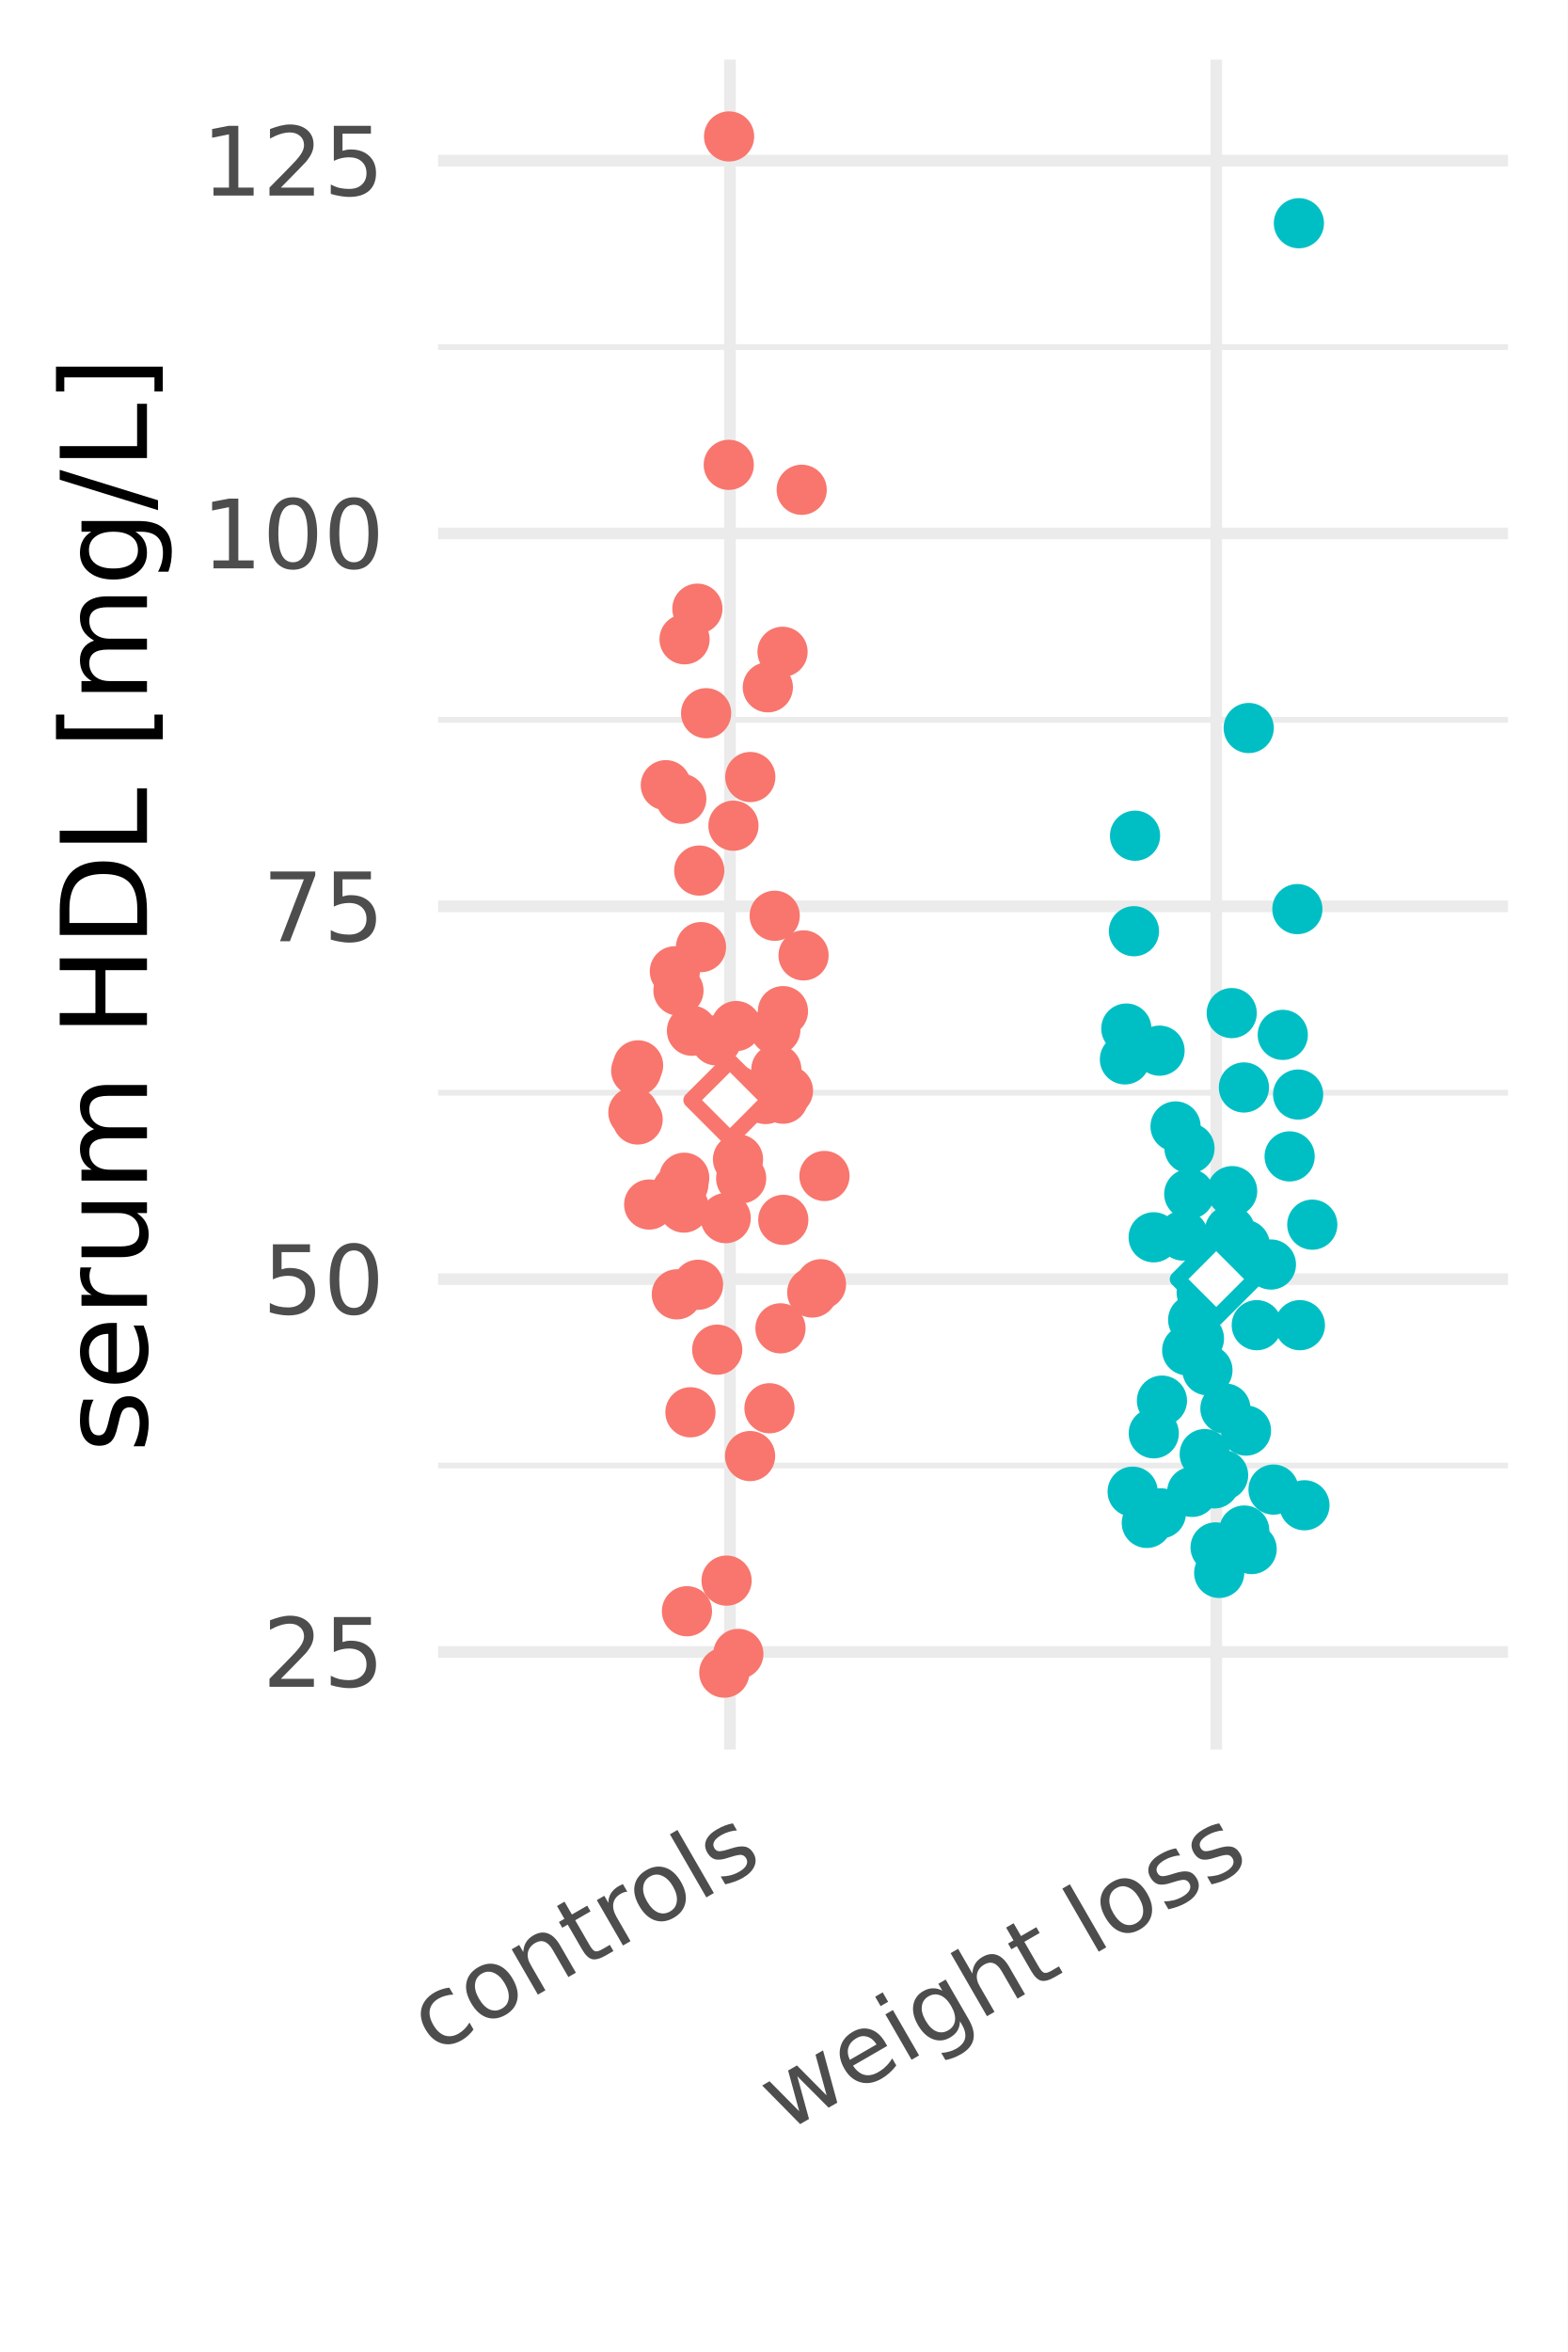
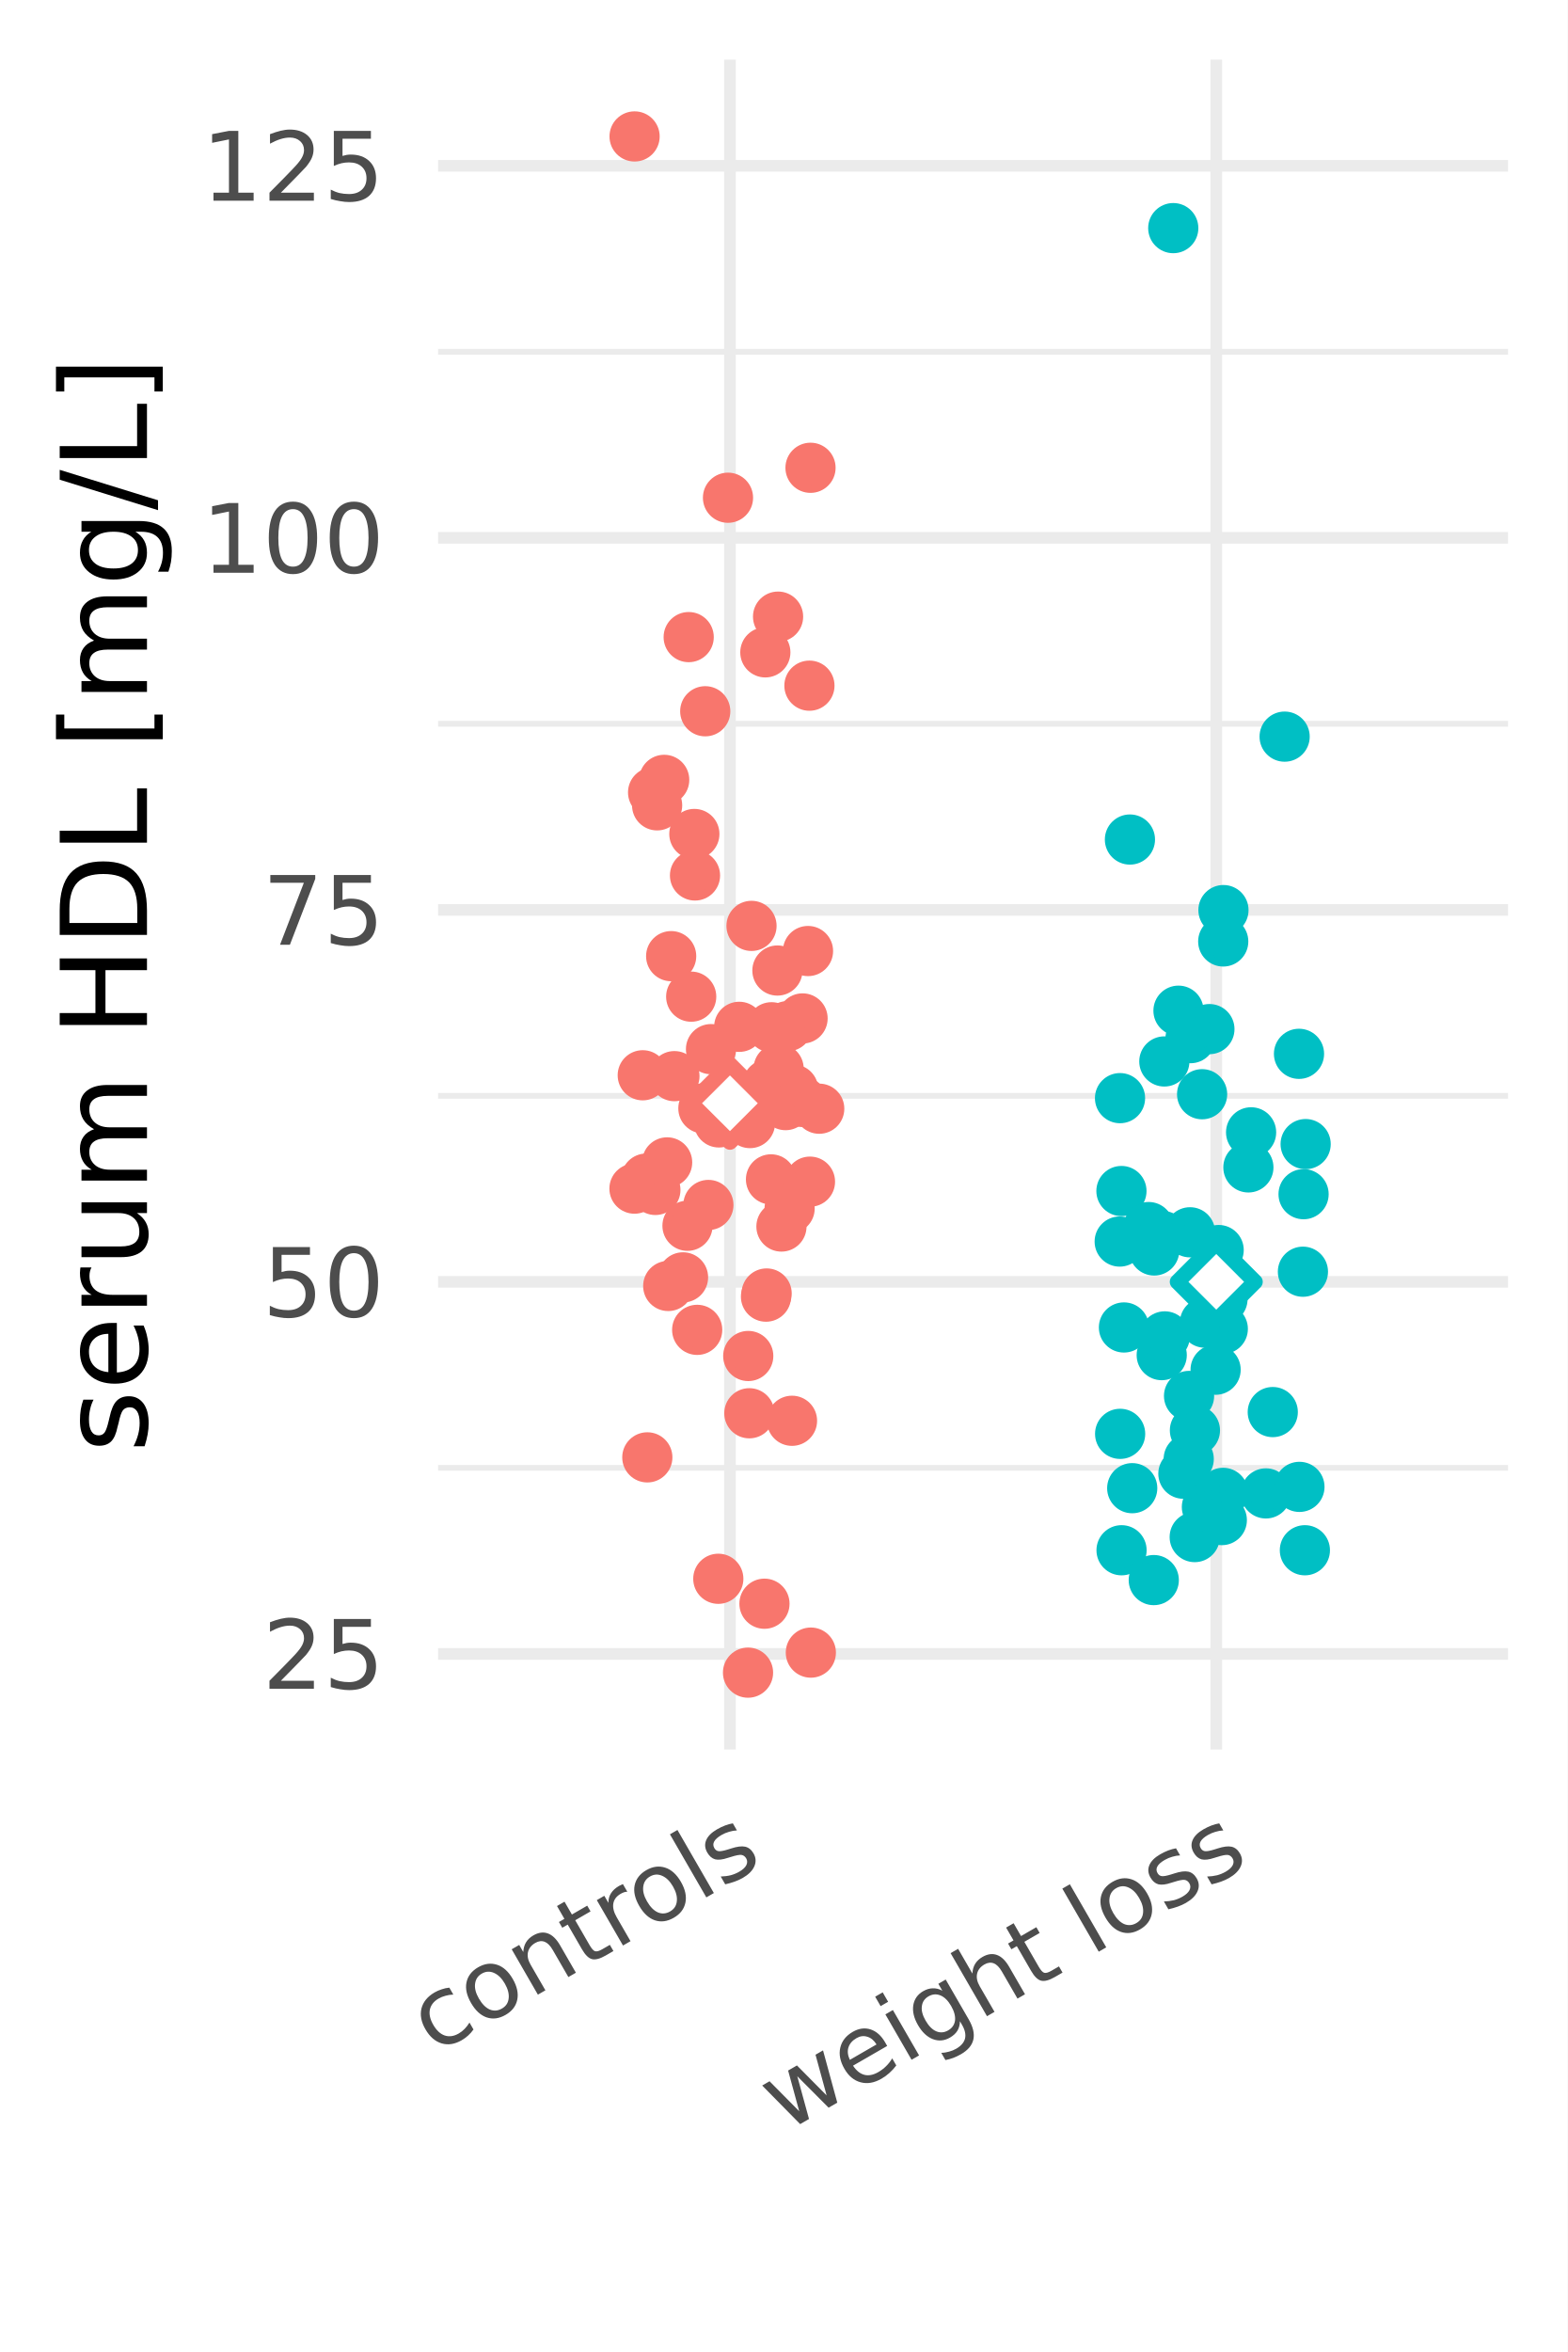
<svg xmlns="http://www.w3.org/2000/svg" class="svglite" width="144.00pt" height="216.00pt" viewBox="0 0 144.00 216.00">
  <defs>
    <style type="text/css">
    .svglite line, .svglite polyline, .svglite polygon, .svglite path, .svglite rect, .svglite circle {
      fill: none;
      stroke: #000000;
      stroke-linecap: round;
      stroke-linejoin: round;
      stroke-miterlimit: 10.00;
    }
  </style>
  </defs>
  <rect width="100%" height="100%" style="stroke: none; fill: #FFFFFF;" />
  <defs>
    <clipPath id="cpMC4wMHwxNDQuMDB8MC4wMHwyMTYuMDA=">
      <rect x="0.00" y="0.00" width="144.00" height="216.00" />
    </clipPath>
  </defs>
  <g clip-path="url(#cpMC4wMHwxNDQuMDB8MC4wMHwyMTYuMDA=)">
</g>
  <defs>
    <clipPath id="cpNDAuMjR8MTM4LjUyfDUuNDh8MTYwLjY3">
      <rect x="40.24" y="5.48" width="98.28" height="155.19" />
    </clipPath>
  </defs>
  <g clip-path="url(#cpNDAuMjR8MTM4LjUyfDUuNDh8MTYwLjY3)">
-     <polyline points="40.24,134.59 138.52,134.59 " style="stroke-width: 0.53; stroke: #EBEBEB; stroke-linecap: butt;" />
-     <polyline points="40.24,100.35 138.52,100.35 " style="stroke-width: 0.53; stroke: #EBEBEB; stroke-linecap: butt;" />
-     <polyline points="40.24,66.11 138.52,66.11 " style="stroke-width: 0.53; stroke: #EBEBEB; stroke-linecap: butt;" />
-     <polyline points="40.24,31.87 138.52,31.87 " style="stroke-width: 0.53; stroke: #EBEBEB; stroke-linecap: butt;" />
-     <polyline points="40.24,151.71 138.52,151.71 " style="stroke-width: 1.07; stroke: #EBEBEB; stroke-linecap: butt;" />
-     <polyline points="40.24,117.47 138.52,117.47 " style="stroke-width: 1.07; stroke: #EBEBEB; stroke-linecap: butt;" />
-     <polyline points="40.24,83.23 138.52,83.23 " style="stroke-width: 1.07; stroke: #EBEBEB; stroke-linecap: butt;" />
-     <polyline points="40.24,48.99 138.52,48.99 " style="stroke-width: 1.07; stroke: #EBEBEB; stroke-linecap: butt;" />
-     <polyline points="40.24,14.75 138.52,14.75 " style="stroke-width: 1.07; stroke: #EBEBEB; stroke-linecap: butt;" />
+     <polyline points="40.24,134.80 138.52,134.80 " style="stroke-width: 0.53; stroke: #EBEBEB; stroke-linecap: butt;" />
+     <polyline points="40.24,100.64 138.52,100.64 " style="stroke-width: 0.53; stroke: #EBEBEB; stroke-linecap: butt;" />
+     <polyline points="40.24,66.47 138.52,66.47 " style="stroke-width: 0.53; stroke: #EBEBEB; stroke-linecap: butt;" />
+     <polyline points="40.24,32.31 138.52,32.31 " style="stroke-width: 0.53; stroke: #EBEBEB; stroke-linecap: butt;" />
+     <polyline points="40.24,151.89 138.52,151.89 " style="stroke-width: 1.07; stroke: #EBEBEB; stroke-linecap: butt;" />
+     <polyline points="40.24,117.72 138.52,117.72 " style="stroke-width: 1.07; stroke: #EBEBEB; stroke-linecap: butt;" />
+     <polyline points="40.24,83.56 138.52,83.56 " style="stroke-width: 1.07; stroke: #EBEBEB; stroke-linecap: butt;" />
+     <polyline points="40.24,49.39 138.52,49.39 " style="stroke-width: 1.07; stroke: #EBEBEB; stroke-linecap: butt;" />
+     <polyline points="40.24,15.23 138.52,15.23 " style="stroke-width: 1.07; stroke: #EBEBEB; stroke-linecap: butt;" />
    <polyline points="67.05,160.67 67.05,5.48 " style="stroke-width: 1.07; stroke: #EBEBEB; stroke-linecap: butt;" />
    <polyline points="111.72,160.67 111.72,5.48 " style="stroke-width: 1.07; stroke: #EBEBEB; stroke-linecap: butt;" />
-     <circle cx="75.41" cy="117.94" r="1.95" style="stroke-width: 0.71; stroke: #F8766D; fill: #F8766D;" />
-     <circle cx="68.90" cy="133.72" r="1.95" style="stroke-width: 0.71; stroke: #F8766D; fill: #F8766D;" />
-     <circle cx="61.16" cy="72.11" r="1.95" style="stroke-width: 0.71; stroke: #F8766D; fill: #F8766D;" />
-     <circle cx="68.08" cy="108.22" r="1.95" style="stroke-width: 0.71; stroke: #F8766D; fill: #F8766D;" />
-     <circle cx="71.16" cy="84.10" r="1.95" style="stroke-width: 0.71; stroke: #F8766D; fill: #F8766D;" />
-     <circle cx="58.18" cy="102.17" r="1.95" style="stroke-width: 0.71; stroke: #F8766D; fill: #F8766D;" />
-     <circle cx="59.63" cy="110.62" r="1.95" style="stroke-width: 0.71; stroke: #F8766D; fill: #F8766D;" />
-     <circle cx="70.68" cy="129.33" r="1.95" style="stroke-width: 0.71; stroke: #F8766D; fill: #F8766D;" />
-     <circle cx="58.44" cy="98.33" r="1.95" style="stroke-width: 0.71; stroke: #F8766D; fill: #F8766D;" />
-     <circle cx="63.56" cy="94.66" r="1.95" style="stroke-width: 0.71; stroke: #F8766D; fill: #F8766D;" />
-     <circle cx="73.81" cy="87.74" r="1.95" style="stroke-width: 0.71; stroke: #F8766D; fill: #F8766D;" />
-     <circle cx="74.61" cy="118.70" r="1.95" style="stroke-width: 0.71; stroke: #F8766D; fill: #F8766D;" />
-     <circle cx="71.92" cy="92.86" r="1.95" style="stroke-width: 0.71; stroke: #F8766D; fill: #F8766D;" />
-     <circle cx="68.92" cy="71.36" r="1.95" style="stroke-width: 0.71; stroke: #F8766D; fill: #F8766D;" />
-     <circle cx="64.12" cy="117.99" r="1.95" style="stroke-width: 0.71; stroke: #F8766D; fill: #F8766D;" />
-     <circle cx="64.06" cy="55.90" r="1.95" style="stroke-width: 0.71; stroke: #F8766D; fill: #F8766D;" />
-     <circle cx="71.24" cy="100.59" r="1.95" style="stroke-width: 0.71; stroke: #F8766D; fill: #F8766D;" />
-     <circle cx="64.23" cy="79.95" r="1.95" style="stroke-width: 0.71; stroke: #F8766D; fill: #F8766D;" />
-     <circle cx="62.88" cy="58.71" r="1.95" style="stroke-width: 0.71; stroke: #F8766D; fill: #F8766D;" />
-     <circle cx="66.94" cy="42.69" r="1.95" style="stroke-width: 0.71; stroke: #F8766D; fill: #F8766D;" />
-     <circle cx="63.42" cy="129.70" r="1.95" style="stroke-width: 0.71; stroke: #F8766D; fill: #F8766D;" />
-     <circle cx="66.74" cy="145.16" r="1.95" style="stroke-width: 0.71; stroke: #F8766D; fill: #F8766D;" />
-     <circle cx="72.38" cy="100.17" r="1.95" style="stroke-width: 0.71; stroke: #F8766D; fill: #F8766D;" />
-     <circle cx="62.32" cy="90.97" r="1.95" style="stroke-width: 0.71; stroke: #F8766D; fill: #F8766D;" />
-     <circle cx="62.77" cy="108.76" r="1.95" style="stroke-width: 0.71; stroke: #F8766D; fill: #F8766D;" />
-     <circle cx="67.37" cy="75.83" r="1.95" style="stroke-width: 0.71; stroke: #F8766D; fill: #F8766D;" />
-     <circle cx="67.70" cy="100.16" r="1.95" style="stroke-width: 0.71; stroke: #F8766D; fill: #F8766D;" />
-     <circle cx="64.86" cy="65.50" r="1.95" style="stroke-width: 0.71; stroke: #F8766D; fill: #F8766D;" />
-     <circle cx="63.10" cy="147.97" r="1.95" style="stroke-width: 0.71; stroke: #F8766D; fill: #F8766D;" />
-     <circle cx="62.20" cy="109.33" r="1.95" style="stroke-width: 0.71; stroke: #F8766D; fill: #F8766D;" />
-     <circle cx="70.53" cy="63.12" r="1.95" style="stroke-width: 0.71; stroke: #F8766D; fill: #F8766D;" />
-     <circle cx="58.57" cy="102.81" r="1.95" style="stroke-width: 0.71; stroke: #F8766D; fill: #F8766D;" />
-     <circle cx="71.95" cy="112.03" r="1.95" style="stroke-width: 0.71; stroke: #F8766D; fill: #F8766D;" />
-     <circle cx="67.82" cy="151.89" r="1.95" style="stroke-width: 0.71; stroke: #F8766D; fill: #F8766D;" />
-     <circle cx="66.66" cy="111.87" r="1.95" style="stroke-width: 0.71; stroke: #F8766D; fill: #F8766D;" />
-     <circle cx="66.53" cy="153.61" r="1.95" style="stroke-width: 0.71; stroke: #F8766D; fill: #F8766D;" />
-     <circle cx="64.39" cy="86.98" r="1.95" style="stroke-width: 0.71; stroke: #F8766D; fill: #F8766D;" />
-     <circle cx="62.17" cy="118.87" r="1.95" style="stroke-width: 0.71; stroke: #F8766D; fill: #F8766D;" />
-     <circle cx="62.85" cy="108.16" r="1.95" style="stroke-width: 0.71; stroke: #F8766D; fill: #F8766D;" />
-     <circle cx="71.69" cy="121.99" r="1.95" style="stroke-width: 0.71; stroke: #F8766D; fill: #F8766D;" />
-     <circle cx="62.58" cy="73.36" r="1.95" style="stroke-width: 0.71; stroke: #F8766D; fill: #F8766D;" />
-     <circle cx="71.87" cy="100.76" r="1.95" style="stroke-width: 0.71; stroke: #F8766D; fill: #F8766D;" />
-     <circle cx="70.32" cy="100.93" r="1.95" style="stroke-width: 0.71; stroke: #F8766D; fill: #F8766D;" />
-     <circle cx="58.61" cy="97.84" r="1.95" style="stroke-width: 0.71; stroke: #F8766D; fill: #F8766D;" />
-     <circle cx="67.62" cy="94.23" r="1.95" style="stroke-width: 0.71; stroke: #F8766D; fill: #F8766D;" />
-     <circle cx="61.99" cy="89.20" r="1.95" style="stroke-width: 0.71; stroke: #F8766D; fill: #F8766D;" />
-     <circle cx="71.93" cy="100.90" r="1.95" style="stroke-width: 0.71; stroke: #F8766D; fill: #F8766D;" />
-     <circle cx="71.88" cy="59.86" r="1.95" style="stroke-width: 0.71; stroke: #F8766D; fill: #F8766D;" />
-     <circle cx="71.31" cy="98.22" r="1.95" style="stroke-width: 0.71; stroke: #F8766D; fill: #F8766D;" />
-     <circle cx="65.78" cy="95.54" r="1.95" style="stroke-width: 0.71; stroke: #F8766D; fill: #F8766D;" />
-     <circle cx="65.88" cy="123.95" r="1.95" style="stroke-width: 0.71; stroke: #F8766D; fill: #F8766D;" />
-     <circle cx="67.79" cy="106.47" r="1.95" style="stroke-width: 0.71; stroke: #F8766D; fill: #F8766D;" />
-     <circle cx="66.97" cy="12.53" r="1.95" style="stroke-width: 0.71; stroke: #F8766D; fill: #F8766D;" />
-     <circle cx="73.64" cy="44.98" r="1.95" style="stroke-width: 0.71; stroke: #F8766D; fill: #F8766D;" />
-     <circle cx="71.22" cy="94.56" r="1.95" style="stroke-width: 0.71; stroke: #F8766D; fill: #F8766D;" />
-     <circle cx="75.73" cy="108.00" r="1.95" style="stroke-width: 0.71; stroke: #F8766D; fill: #F8766D;" />
-     <circle cx="62.82" cy="110.90" r="1.95" style="stroke-width: 0.71; stroke: #F8766D; fill: #F8766D;" />
-     <circle cx="114.33" cy="114.85" r="1.95" style="stroke-width: 0.71; stroke: #00BFC4; fill: #00BFC4;" />
-     <circle cx="105.97" cy="113.63" r="1.95" style="stroke-width: 0.71; stroke: #00BFC4; fill: #00BFC4;" />
-     <circle cx="119.24" cy="100.52" r="1.95" style="stroke-width: 0.71; stroke: #00BFC4; fill: #00BFC4;" />
-     <circle cx="111.99" cy="144.45" r="1.95" style="stroke-width: 0.71; stroke: #00BFC4; fill: #00BFC4;" />
-     <circle cx="107.98" cy="103.45" r="1.95" style="stroke-width: 0.71; stroke: #00BFC4; fill: #00BFC4;" />
-     <circle cx="112.56" cy="129.36" r="1.95" style="stroke-width: 0.71; stroke: #00BFC4; fill: #00BFC4;" />
-     <circle cx="113.18" cy="109.39" r="1.95" style="stroke-width: 0.71; stroke: #00BFC4; fill: #00BFC4;" />
-     <circle cx="111.66" cy="142.11" r="1.95" style="stroke-width: 0.71; stroke: #00BFC4; fill: #00BFC4;" />
-     <circle cx="114.34" cy="114.33" r="1.95" style="stroke-width: 0.71; stroke: #00BFC4; fill: #00BFC4;" />
-     <circle cx="112.98" cy="113.02" r="1.95" style="stroke-width: 0.71; stroke: #00BFC4; fill: #00BFC4;" />
-     <circle cx="106.51" cy="96.49" r="1.95" style="stroke-width: 0.71; stroke: #00BFC4; fill: #00BFC4;" />
-     <circle cx="103.46" cy="94.46" r="1.95" style="stroke-width: 0.71; stroke: #00BFC4; fill: #00BFC4;" />
-     <circle cx="110.91" cy="125.84" r="1.95" style="stroke-width: 0.71; stroke: #00BFC4; fill: #00BFC4;" />
-     <circle cx="110.38" cy="118.70" r="1.95" style="stroke-width: 0.71; stroke: #00BFC4; fill: #00BFC4;" />
-     <circle cx="114.70" cy="66.86" r="1.95" style="stroke-width: 0.71; stroke: #00BFC4; fill: #00BFC4;" />
-     <circle cx="106.63" cy="138.98" r="1.95" style="stroke-width: 0.71; stroke: #00BFC4; fill: #00BFC4;" />
-     <circle cx="109.05" cy="124.01" r="1.95" style="stroke-width: 0.71; stroke: #00BFC4; fill: #00BFC4;" />
-     <circle cx="106.73" cy="128.63" r="1.95" style="stroke-width: 0.71; stroke: #00BFC4; fill: #00BFC4;" />
-     <circle cx="103.33" cy="97.29" r="1.95" style="stroke-width: 0.71; stroke: #00BFC4; fill: #00BFC4;" />
-     <circle cx="114.45" cy="131.38" r="1.95" style="stroke-width: 0.71; stroke: #00BFC4; fill: #00BFC4;" />
-     <circle cx="116.74" cy="116.13" r="1.95" style="stroke-width: 0.71; stroke: #00BFC4; fill: #00BFC4;" />
-     <circle cx="104.26" cy="76.75" r="1.95" style="stroke-width: 0.71; stroke: #00BFC4; fill: #00BFC4;" />
-     <circle cx="116.98" cy="136.80" r="1.95" style="stroke-width: 0.71; stroke: #00BFC4; fill: #00BFC4;" />
-     <circle cx="109.51" cy="137.01" r="1.95" style="stroke-width: 0.71; stroke: #00BFC4; fill: #00BFC4;" />
-     <circle cx="117.83" cy="95.04" r="1.95" style="stroke-width: 0.71; stroke: #00BFC4; fill: #00BFC4;" />
-     <circle cx="120.54" cy="112.47" r="1.95" style="stroke-width: 0.71; stroke: #00BFC4; fill: #00BFC4;" />
-     <circle cx="110.13" cy="122.93" r="1.95" style="stroke-width: 0.71; stroke: #00BFC4; fill: #00BFC4;" />
-     <circle cx="104.04" cy="136.99" r="1.95" style="stroke-width: 0.71; stroke: #00BFC4; fill: #00BFC4;" />
-     <circle cx="114.29" cy="140.56" r="1.95" style="stroke-width: 0.71; stroke: #00BFC4; fill: #00BFC4;" />
-     <circle cx="108.67" cy="113.47" r="1.95" style="stroke-width: 0.71; stroke: #00BFC4; fill: #00BFC4;" />
-     <circle cx="104.16" cy="85.52" r="1.95" style="stroke-width: 0.71; stroke: #00BFC4; fill: #00BFC4;" />
-     <circle cx="110.66" cy="133.54" r="1.95" style="stroke-width: 0.71; stroke: #00BFC4; fill: #00BFC4;" />
-     <circle cx="113.14" cy="93.04" r="1.95" style="stroke-width: 0.71; stroke: #00BFC4; fill: #00BFC4;" />
-     <circle cx="112.35" cy="135.48" r="1.95" style="stroke-width: 0.71; stroke: #00BFC4; fill: #00BFC4;" />
-     <circle cx="111.54" cy="136.23" r="1.95" style="stroke-width: 0.71; stroke: #00BFC4; fill: #00BFC4;" />
-     <circle cx="114.26" cy="99.87" r="1.95" style="stroke-width: 0.71; stroke: #00BFC4; fill: #00BFC4;" />
-     <circle cx="115.44" cy="121.70" r="1.95" style="stroke-width: 0.71; stroke: #00BFC4; fill: #00BFC4;" />
-     <circle cx="119.82" cy="138.24" r="1.95" style="stroke-width: 0.71; stroke: #00BFC4; fill: #00BFC4;" />
-     <circle cx="118.46" cy="106.20" r="1.95" style="stroke-width: 0.71; stroke: #00BFC4; fill: #00BFC4;" />
-     <circle cx="119.31" cy="20.50" r="1.95" style="stroke-width: 0.71; stroke: #00BFC4; fill: #00BFC4;" />
-     <circle cx="109.60" cy="121.21" r="1.95" style="stroke-width: 0.71; stroke: #00BFC4; fill: #00BFC4;" />
-     <circle cx="119.40" cy="121.70" r="1.95" style="stroke-width: 0.71; stroke: #00BFC4; fill: #00BFC4;" />
-     <circle cx="105.98" cy="131.63" r="1.95" style="stroke-width: 0.71; stroke: #00BFC4; fill: #00BFC4;" />
-     <circle cx="109.26" cy="105.46" r="1.95" style="stroke-width: 0.71; stroke: #00BFC4; fill: #00BFC4;" />
-     <circle cx="119.17" cy="83.49" r="1.95" style="stroke-width: 0.71; stroke: #00BFC4; fill: #00BFC4;" />
-     <circle cx="109.24" cy="109.65" r="1.95" style="stroke-width: 0.71; stroke: #00BFC4; fill: #00BFC4;" />
-     <circle cx="114.97" cy="142.26" r="1.95" style="stroke-width: 0.71; stroke: #00BFC4; fill: #00BFC4;" />
-     <circle cx="105.34" cy="139.86" r="1.95" style="stroke-width: 0.71; stroke: #00BFC4; fill: #00BFC4;" />
-     <polygon points="67.05,104.60 70.61,101.03 67.05,97.47 63.48,101.03 " style="stroke-width: 1.42; stroke: #F8766D; fill: #FFFFFF;" />
-     <polygon points="111.72,121.03 115.28,117.47 111.72,113.90 108.16,117.47 " style="stroke-width: 1.42; stroke: #00BFC4; fill: #FFFFFF;" />
+     <circle cx="62.74" cy="117.31" r="1.95" style="stroke-width: 0.71; stroke: #F8766D; fill: #F8766D;" />
+     <circle cx="59.46" cy="133.84" r="1.95" style="stroke-width: 0.71; stroke: #F8766D; fill: #F8766D;" />
+     <circle cx="59.99" cy="72.77" r="1.95" style="stroke-width: 0.71; stroke: #F8766D; fill: #F8766D;" />
+     <circle cx="74.40" cy="108.52" r="1.95" style="stroke-width: 0.71; stroke: #F8766D; fill: #F8766D;" />
+     <circle cx="69.03" cy="85.03" r="1.95" style="stroke-width: 0.71; stroke: #F8766D; fill: #F8766D;" />
+     <circle cx="66.04" cy="103.08" r="1.95" style="stroke-width: 0.71; stroke: #F8766D; fill: #F8766D;" />
+     <circle cx="65.07" cy="110.66" r="1.95" style="stroke-width: 0.71; stroke: #F8766D; fill: #F8766D;" />
+     <circle cx="68.83" cy="129.79" r="1.95" style="stroke-width: 0.71; stroke: #F8766D; fill: #F8766D;" />
+     <circle cx="61.95" cy="98.83" r="1.95" style="stroke-width: 0.71; stroke: #F8766D; fill: #F8766D;" />
+     <circle cx="70.87" cy="94.34" r="1.95" style="stroke-width: 0.71; stroke: #F8766D; fill: #F8766D;" />
+     <circle cx="74.22" cy="87.34" r="1.95" style="stroke-width: 0.71; stroke: #F8766D; fill: #F8766D;" />
+     <circle cx="70.42" cy="118.79" r="1.95" style="stroke-width: 0.71; stroke: #F8766D; fill: #F8766D;" />
+     <circle cx="73.72" cy="93.53" r="1.95" style="stroke-width: 0.71; stroke: #F8766D; fill: #F8766D;" />
+     <circle cx="61.01" cy="71.62" r="1.95" style="stroke-width: 0.71; stroke: #F8766D; fill: #F8766D;" />
+     <circle cx="61.38" cy="118.10" r="1.95" style="stroke-width: 0.71; stroke: #F8766D; fill: #F8766D;" />
+     <circle cx="71.47" cy="56.63" r="1.95" style="stroke-width: 0.71; stroke: #F8766D; fill: #F8766D;" />
+     <circle cx="73.72" cy="101.20" r="1.95" style="stroke-width: 0.71; stroke: #F8766D; fill: #F8766D;" />
+     <circle cx="63.84" cy="80.40" r="1.95" style="stroke-width: 0.71; stroke: #F8766D; fill: #F8766D;" />
+     <circle cx="63.26" cy="58.51" r="1.95" style="stroke-width: 0.71; stroke: #F8766D; fill: #F8766D;" />
+     <circle cx="74.45" cy="42.96" r="1.95" style="stroke-width: 0.71; stroke: #F8766D; fill: #F8766D;" />
+     <circle cx="72.75" cy="130.48" r="1.95" style="stroke-width: 0.71; stroke: #F8766D; fill: #F8766D;" />
+     <circle cx="65.98" cy="144.99" r="1.95" style="stroke-width: 0.71; stroke: #F8766D; fill: #F8766D;" />
+     <circle cx="72.86" cy="100.06" r="1.95" style="stroke-width: 0.71; stroke: #F8766D; fill: #F8766D;" />
+     <circle cx="63.49" cy="91.53" r="1.95" style="stroke-width: 0.71; stroke: #F8766D; fill: #F8766D;" />
+     <circle cx="58.28" cy="109.16" r="1.95" style="stroke-width: 0.71; stroke: #F8766D; fill: #F8766D;" />
+     <circle cx="63.78" cy="76.59" r="1.95" style="stroke-width: 0.71; stroke: #F8766D; fill: #F8766D;" />
+     <circle cx="70.52" cy="99.59" r="1.95" style="stroke-width: 0.71; stroke: #F8766D; fill: #F8766D;" />
+     <circle cx="64.78" cy="65.32" r="1.95" style="stroke-width: 0.71; stroke: #F8766D; fill: #F8766D;" />
+     <circle cx="70.22" cy="147.28" r="1.95" style="stroke-width: 0.71; stroke: #F8766D; fill: #F8766D;" />
+     <circle cx="60.20" cy="109.28" r="1.95" style="stroke-width: 0.71; stroke: #F8766D; fill: #F8766D;" />
+     <circle cx="74.35" cy="62.97" r="1.95" style="stroke-width: 0.71; stroke: #F8766D; fill: #F8766D;" />
+     <circle cx="68.89" cy="103.14" r="1.95" style="stroke-width: 0.71; stroke: #F8766D; fill: #F8766D;" />
+     <circle cx="63.15" cy="112.57" r="1.95" style="stroke-width: 0.71; stroke: #F8766D; fill: #F8766D;" />
+     <circle cx="74.48" cy="151.77" r="1.95" style="stroke-width: 0.71; stroke: #F8766D; fill: #F8766D;" />
+     <circle cx="71.78" cy="112.64" r="1.95" style="stroke-width: 0.71; stroke: #F8766D; fill: #F8766D;" />
+     <circle cx="68.71" cy="153.61" r="1.95" style="stroke-width: 0.71; stroke: #F8766D; fill: #F8766D;" />
+     <circle cx="61.65" cy="87.81" r="1.95" style="stroke-width: 0.71; stroke: #F8766D; fill: #F8766D;" />
+     <circle cx="70.36" cy="119.08" r="1.95" style="stroke-width: 0.71; stroke: #F8766D; fill: #F8766D;" />
+     <circle cx="59.36" cy="108.24" r="1.95" style="stroke-width: 0.71; stroke: #F8766D; fill: #F8766D;" />
+     <circle cx="64.04" cy="122.13" r="1.95" style="stroke-width: 0.71; stroke: #F8766D; fill: #F8766D;" />
+     <circle cx="60.36" cy="73.96" r="1.95" style="stroke-width: 0.71; stroke: #F8766D; fill: #F8766D;" />
+     <circle cx="72.16" cy="101.49" r="1.95" style="stroke-width: 0.71; stroke: #F8766D; fill: #F8766D;" />
+     <circle cx="75.25" cy="101.82" r="1.95" style="stroke-width: 0.71; stroke: #F8766D; fill: #F8766D;" />
+     <circle cx="71.52" cy="98.15" r="1.95" style="stroke-width: 0.71; stroke: #F8766D; fill: #F8766D;" />
+     <circle cx="67.90" cy="94.30" r="1.95" style="stroke-width: 0.71; stroke: #F8766D; fill: #F8766D;" />
+     <circle cx="71.41" cy="89.13" r="1.95" style="stroke-width: 0.71; stroke: #F8766D; fill: #F8766D;" />
+     <circle cx="64.61" cy="101.79" r="1.95" style="stroke-width: 0.71; stroke: #F8766D; fill: #F8766D;" />
+     <circle cx="70.30" cy="59.91" r="1.95" style="stroke-width: 0.71; stroke: #F8766D; fill: #F8766D;" />
+     <circle cx="59.04" cy="98.75" r="1.95" style="stroke-width: 0.71; stroke: #F8766D; fill: #F8766D;" />
+     <circle cx="65.31" cy="96.35" r="1.95" style="stroke-width: 0.71; stroke: #F8766D; fill: #F8766D;" />
+     <circle cx="68.73" cy="124.53" r="1.95" style="stroke-width: 0.71; stroke: #F8766D; fill: #F8766D;" />
+     <circle cx="61.28" cy="106.75" r="1.95" style="stroke-width: 0.71; stroke: #F8766D; fill: #F8766D;" />
+     <circle cx="58.29" cy="12.53" r="1.95" style="stroke-width: 0.71; stroke: #F8766D; fill: #F8766D;" />
+     <circle cx="66.87" cy="45.71" r="1.95" style="stroke-width: 0.71; stroke: #F8766D; fill: #F8766D;" />
+     <circle cx="72.34" cy="94.24" r="1.95" style="stroke-width: 0.71; stroke: #F8766D; fill: #F8766D;" />
+     <circle cx="70.82" cy="108.31" r="1.95" style="stroke-width: 0.71; stroke: #F8766D; fill: #F8766D;" />
+     <circle cx="72.53" cy="110.98" r="1.95" style="stroke-width: 0.71; stroke: #F8766D; fill: #F8766D;" />
+     <circle cx="111.94" cy="114.80" r="1.95" style="stroke-width: 0.71; stroke: #00BFC4; fill: #00BFC4;" />
+     <circle cx="109.31" cy="113.17" r="1.95" style="stroke-width: 0.71; stroke: #00BFC4; fill: #00BFC4;" />
+     <circle cx="102.88" cy="100.85" r="1.95" style="stroke-width: 0.71; stroke: #00BFC4; fill: #00BFC4;" />
+     <circle cx="105.98" cy="145.11" r="1.95" style="stroke-width: 0.71; stroke: #00BFC4; fill: #00BFC4;" />
+     <circle cx="114.92" cy="103.99" r="1.95" style="stroke-width: 0.71; stroke: #00BFC4; fill: #00BFC4;" />
+     <circle cx="116.91" cy="129.68" r="1.95" style="stroke-width: 0.71; stroke: #00BFC4; fill: #00BFC4;" />
+     <circle cx="103.01" cy="109.38" r="1.95" style="stroke-width: 0.71; stroke: #00BFC4; fill: #00BFC4;" />
+     <circle cx="103.02" cy="142.37" r="1.95" style="stroke-width: 0.71; stroke: #00BFC4; fill: #00BFC4;" />
+     <circle cx="106.02" cy="114.84" r="1.95" style="stroke-width: 0.71; stroke: #00BFC4; fill: #00BFC4;" />
+     <circle cx="102.85" cy="114.02" r="1.95" style="stroke-width: 0.71; stroke: #00BFC4; fill: #00BFC4;" />
+     <circle cx="119.32" cy="96.78" r="1.95" style="stroke-width: 0.71; stroke: #00BFC4; fill: #00BFC4;" />
+     <circle cx="111.09" cy="94.51" r="1.95" style="stroke-width: 0.71; stroke: #00BFC4; fill: #00BFC4;" />
+     <circle cx="111.66" cy="125.79" r="1.95" style="stroke-width: 0.71; stroke: #00BFC4; fill: #00BFC4;" />
+     <circle cx="112.29" cy="119.31" r="1.95" style="stroke-width: 0.71; stroke: #00BFC4; fill: #00BFC4;" />
+     <circle cx="118.00" cy="67.65" r="1.95" style="stroke-width: 0.71; stroke: #00BFC4; fill: #00BFC4;" />
+     <circle cx="112.23" cy="139.60" r="1.95" style="stroke-width: 0.71; stroke: #00BFC4; fill: #00BFC4;" />
+     <circle cx="106.71" cy="124.45" r="1.95" style="stroke-width: 0.71; stroke: #00BFC4; fill: #00BFC4;" />
+     <circle cx="109.22" cy="128.20" r="1.95" style="stroke-width: 0.71; stroke: #00BFC4; fill: #00BFC4;" />
+     <circle cx="106.95" cy="97.48" r="1.95" style="stroke-width: 0.71; stroke: #00BFC4; fill: #00BFC4;" />
+     <circle cx="109.76" cy="131.36" r="1.95" style="stroke-width: 0.71; stroke: #00BFC4; fill: #00BFC4;" />
+     <circle cx="119.68" cy="116.79" r="1.95" style="stroke-width: 0.71; stroke: #00BFC4; fill: #00BFC4;" />
+     <circle cx="103.79" cy="77.10" r="1.95" style="stroke-width: 0.71; stroke: #00BFC4; fill: #00BFC4;" />
+     <circle cx="112.35" cy="137.10" r="1.95" style="stroke-width: 0.71; stroke: #00BFC4; fill: #00BFC4;" />
+     <circle cx="116.28" cy="137.15" r="1.95" style="stroke-width: 0.71; stroke: #00BFC4; fill: #00BFC4;" />
+     <circle cx="109.36" cy="95.34" r="1.95" style="stroke-width: 0.71; stroke: #00BFC4; fill: #00BFC4;" />
+     <circle cx="105.51" cy="112.69" r="1.95" style="stroke-width: 0.71; stroke: #00BFC4; fill: #00BFC4;" />
+     <circle cx="106.99" cy="122.73" r="1.95" style="stroke-width: 0.71; stroke: #00BFC4; fill: #00BFC4;" />
+     <circle cx="104.00" cy="136.67" r="1.95" style="stroke-width: 0.71; stroke: #00BFC4; fill: #00BFC4;" />
+     <circle cx="109.74" cy="141.16" r="1.95" style="stroke-width: 0.71; stroke: #00BFC4; fill: #00BFC4;" />
+     <circle cx="106.79" cy="113.51" r="1.95" style="stroke-width: 0.71; stroke: #00BFC4; fill: #00BFC4;" />
+     <circle cx="112.36" cy="86.46" r="1.95" style="stroke-width: 0.71; stroke: #00BFC4; fill: #00BFC4;" />
+     <circle cx="109.19" cy="133.99" r="1.95" style="stroke-width: 0.71; stroke: #00BFC4; fill: #00BFC4;" />
+     <circle cx="108.25" cy="92.82" r="1.95" style="stroke-width: 0.71; stroke: #00BFC4; fill: #00BFC4;" />
+     <circle cx="108.70" cy="135.34" r="1.95" style="stroke-width: 0.71; stroke: #00BFC4; fill: #00BFC4;" />
+     <circle cx="119.36" cy="136.55" r="1.95" style="stroke-width: 0.71; stroke: #00BFC4; fill: #00BFC4;" />
+     <circle cx="110.42" cy="100.49" r="1.95" style="stroke-width: 0.71; stroke: #00BFC4; fill: #00BFC4;" />
+     <circle cx="112.32" cy="122.04" r="1.95" style="stroke-width: 0.71; stroke: #00BFC4; fill: #00BFC4;" />
+     <circle cx="110.86" cy="138.40" r="1.95" style="stroke-width: 0.71; stroke: #00BFC4; fill: #00BFC4;" />
+     <circle cx="114.67" cy="107.21" r="1.95" style="stroke-width: 0.71; stroke: #00BFC4; fill: #00BFC4;" />
+     <circle cx="107.77" cy="20.95" r="1.95" style="stroke-width: 0.71; stroke: #00BFC4; fill: #00BFC4;" />
+     <circle cx="110.68" cy="121.47" r="1.95" style="stroke-width: 0.71; stroke: #00BFC4; fill: #00BFC4;" />
+     <circle cx="103.24" cy="121.91" r="1.95" style="stroke-width: 0.71; stroke: #00BFC4; fill: #00BFC4;" />
+     <circle cx="102.89" cy="131.68" r="1.95" style="stroke-width: 0.71; stroke: #00BFC4; fill: #00BFC4;" />
+     <circle cx="119.93" cy="105.07" r="1.95" style="stroke-width: 0.71; stroke: #00BFC4; fill: #00BFC4;" />
+     <circle cx="112.38" cy="83.58" r="1.95" style="stroke-width: 0.71; stroke: #00BFC4; fill: #00BFC4;" />
+     <circle cx="119.74" cy="109.67" r="1.95" style="stroke-width: 0.71; stroke: #00BFC4; fill: #00BFC4;" />
+     <circle cx="119.86" cy="142.37" r="1.95" style="stroke-width: 0.71; stroke: #00BFC4; fill: #00BFC4;" />
+     <circle cx="111.35" cy="139.23" r="1.95" style="stroke-width: 0.71; stroke: #00BFC4; fill: #00BFC4;" />
+     <polygon points="67.05,104.88 70.61,101.32 67.05,97.76 63.48,101.32 " style="stroke-width: 1.42; stroke: #F8766D; fill: #FFFFFF;" />
+     <polygon points="111.72,121.28 115.28,117.72 111.72,114.16 108.16,117.72 " style="stroke-width: 1.42; stroke: #00BFC4; fill: #FFFFFF;" />
  </g>
  <g clip-path="url(#cpMC4wMHwxNDQuMDB8MC4wMHwyMTYuMDA=)">
-     <text x="35.31" y="154.91" text-anchor="end" style="font-size: 8.80px; fill: #4D4D4D; font-family: DejaVu Sans;" textLength="11.19px" lengthAdjust="spacingAndGlyphs">25</text>
-     <text x="35.31" y="120.68" text-anchor="end" style="font-size: 8.80px; fill: #4D4D4D; font-family: DejaVu Sans;" textLength="11.19px" lengthAdjust="spacingAndGlyphs">50</text>
-     <text x="35.31" y="86.44" text-anchor="end" style="font-size: 8.80px; fill: #4D4D4D; font-family: DejaVu Sans;" textLength="11.19px" lengthAdjust="spacingAndGlyphs">75</text>
-     <text x="35.31" y="52.20" text-anchor="end" style="font-size: 8.80px; fill: #4D4D4D; font-family: DejaVu Sans;" textLength="16.78px" lengthAdjust="spacingAndGlyphs">100</text>
-     <text x="35.31" y="17.96" text-anchor="end" style="font-size: 8.80px; fill: #4D4D4D; font-family: DejaVu Sans;" textLength="16.78px" lengthAdjust="spacingAndGlyphs">125</text>
+     <text x="35.31" y="155.09" text-anchor="end" style="font-size: 8.80px; fill: #4D4D4D; font-family: DejaVu Sans;" textLength="11.19px" lengthAdjust="spacingAndGlyphs">25</text>
+     <text x="35.31" y="120.93" text-anchor="end" style="font-size: 8.80px; fill: #4D4D4D; font-family: DejaVu Sans;" textLength="11.19px" lengthAdjust="spacingAndGlyphs">50</text>
+     <text x="35.31" y="86.76" text-anchor="end" style="font-size: 8.80px; fill: #4D4D4D; font-family: DejaVu Sans;" textLength="11.19px" lengthAdjust="spacingAndGlyphs">75</text>
+     <text x="35.31" y="52.60" text-anchor="end" style="font-size: 8.80px; fill: #4D4D4D; font-family: DejaVu Sans;" textLength="16.78px" lengthAdjust="spacingAndGlyphs">100</text>
+     <text x="35.31" y="18.43" text-anchor="end" style="font-size: 8.80px; fill: #4D4D4D; font-family: DejaVu Sans;" textLength="16.78px" lengthAdjust="spacingAndGlyphs">125</text>
    <text transform="translate(70.25,171.15) rotate(-30)" text-anchor="end" style="font-size: 8.80px; fill: #4D4D4D; font-family: DejaVu Sans;" textLength="35.09px" lengthAdjust="spacingAndGlyphs">controls</text>
    <text transform="translate(114.93,171.15) rotate(-30)" text-anchor="end" style="font-size: 8.80px; fill: #4D4D4D; font-family: DejaVu Sans;" textLength="49.46px" lengthAdjust="spacingAndGlyphs">weight loss</text>
    <text transform="translate(13.50,83.07) rotate(-90)" text-anchor="middle" style="font-size: 11.00px; font-family: DejaVu Sans;" textLength="100.69px" lengthAdjust="spacingAndGlyphs">serum HDL [mg/L]</text>
  </g>
</svg>
